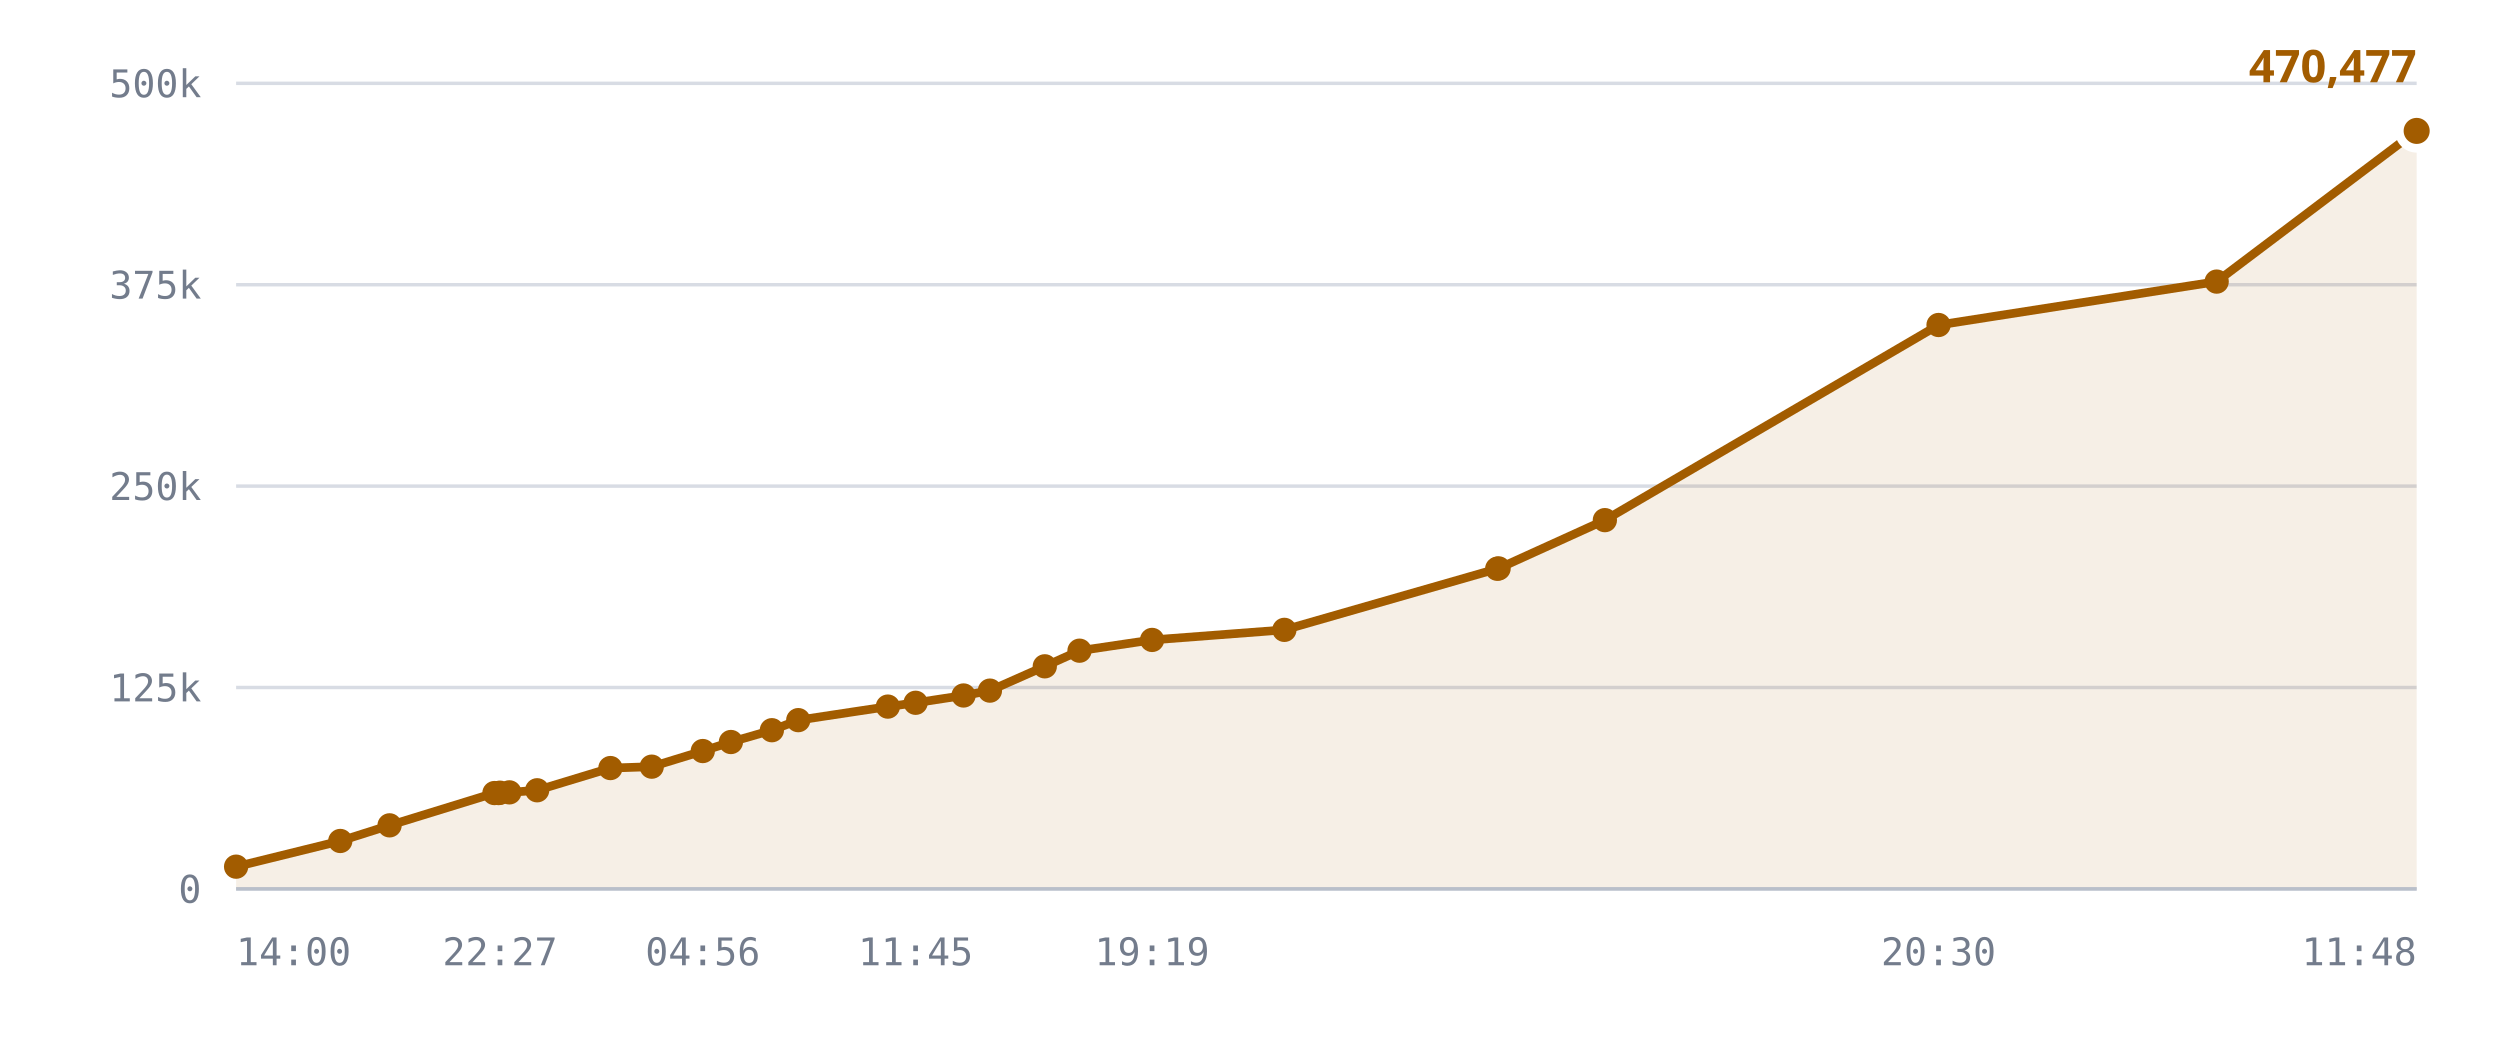
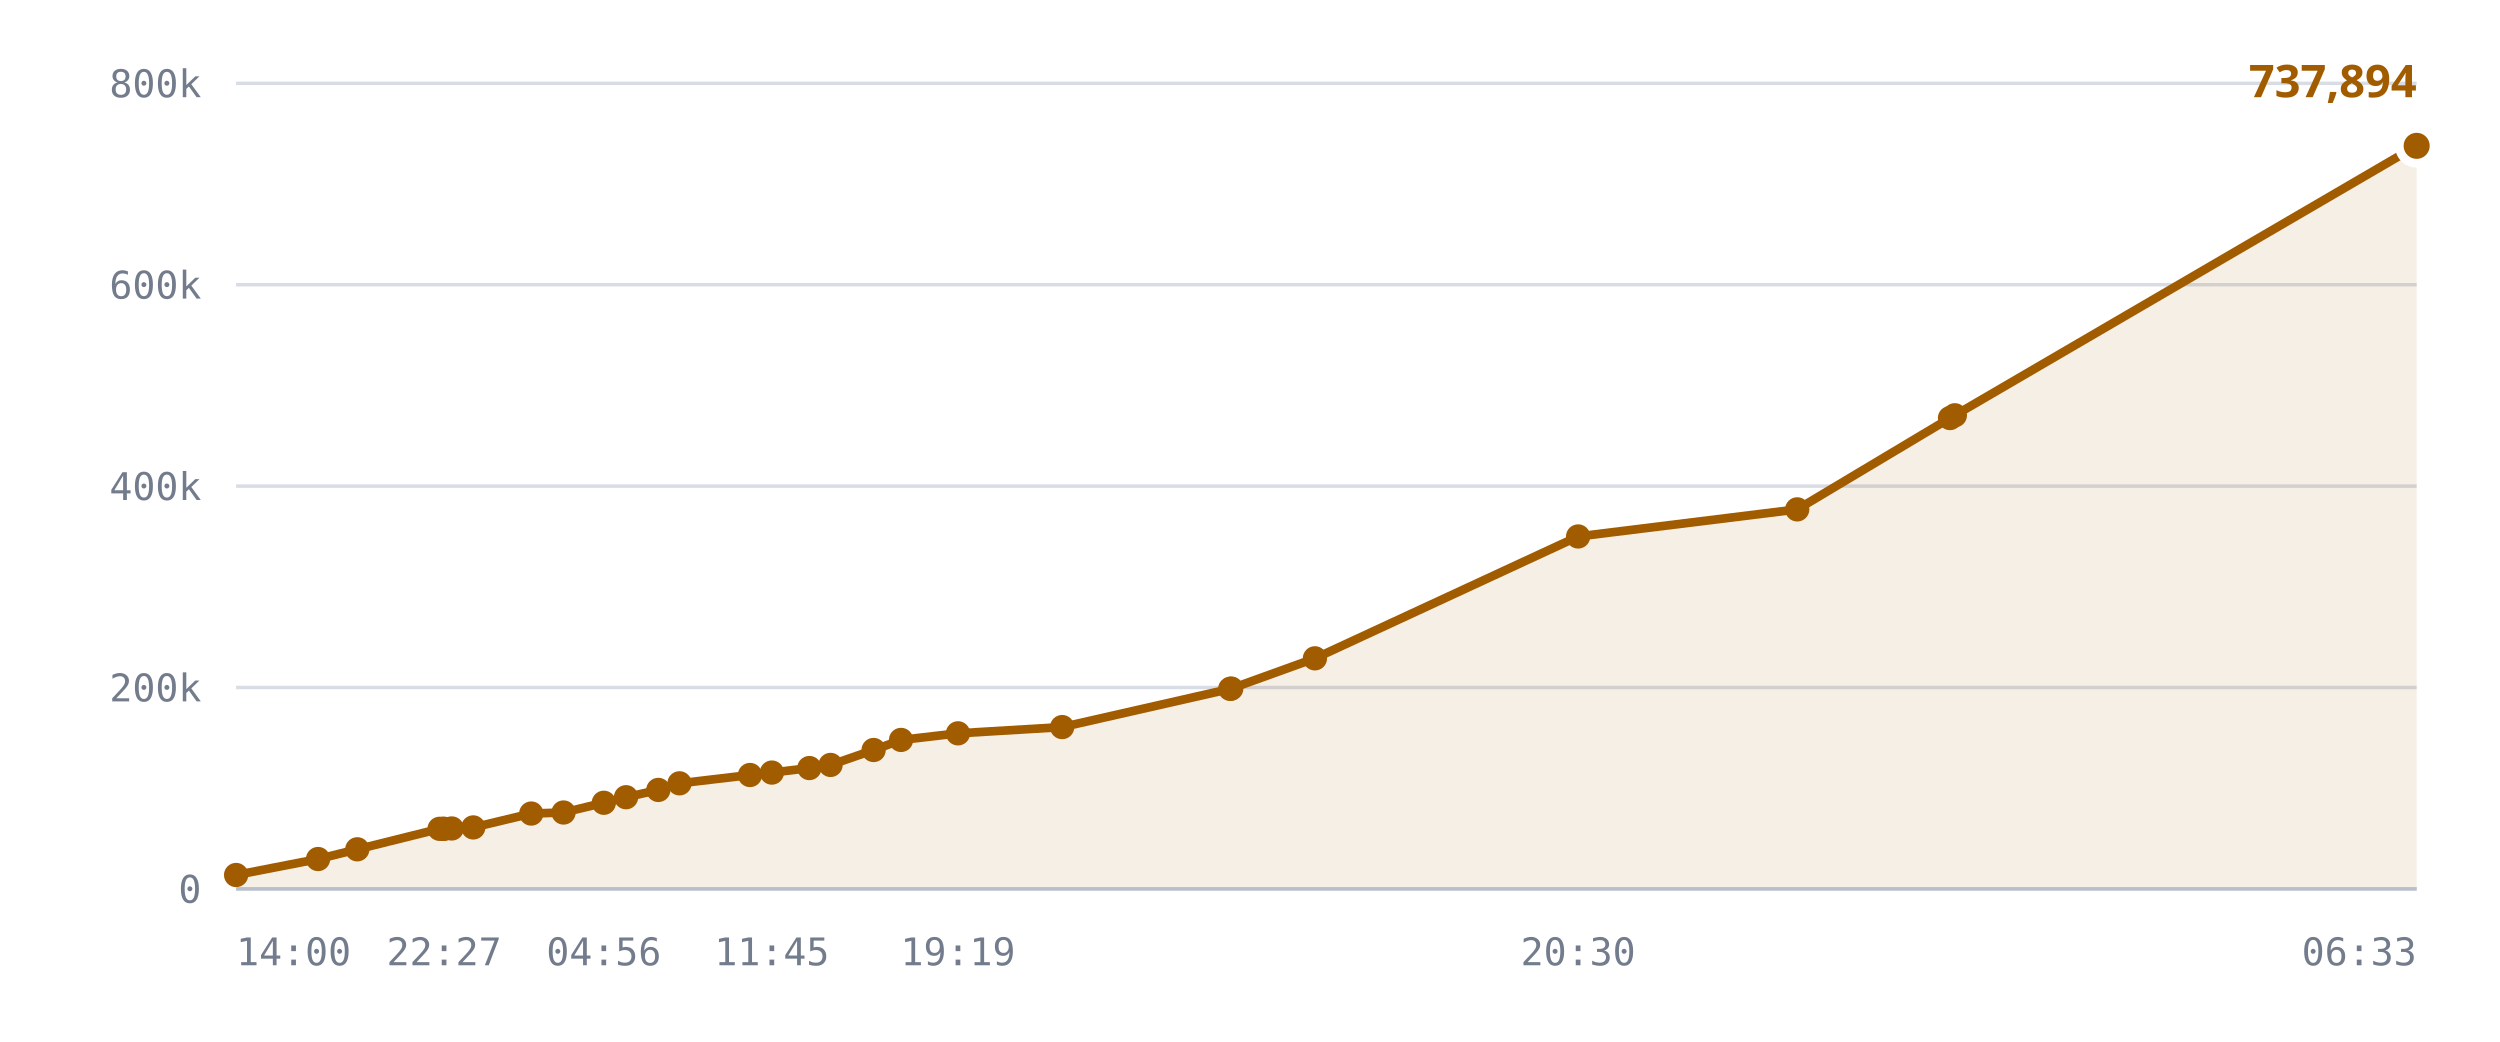
<svg xmlns="http://www.w3.org/2000/svg" viewBox="0 0 720 300" role="img" aria-label="Published DID profiles, sharded namespace">
  <style>
    .grid      { stroke: var(--chart-grid, #d8dce4); stroke-width: 1; }
    .cap       { stroke: var(--chart-cap, #9a2b22); stroke-width: 1.5; stroke-dasharray: 5 4; }
    .cap-label { fill: var(--chart-cap, #9a2b22); font: 600 11px Archivo, system-ui, sans-serif; letter-spacing: .04em; }
    .tick      { fill: var(--chart-muted, #737c8c); font: 500 11px "IBM Plex Mono", ui-monospace, monospace; }
    .tick-y    { text-anchor: end; }
    .tick-x    { text-anchor: middle; }
    .series    { fill: none; stroke: var(--chart-line, #a25c00); stroke-width: 2.5; stroke-linejoin: round; stroke-linecap: round; }
    .fill      { fill: var(--chart-fill, rgba(162,92,0,.10)); stroke: none; }
    .dot       { fill: var(--chart-line, #a25c00); }
    .dot-last  { stroke: var(--chart-bg, #fff); stroke-width: 2.5; }
    .end-label { fill: var(--chart-line, #a25c00); font: 700 13px Archivo, system-ui, sans-serif; }
    .axis      { stroke: var(--chart-axis, #b9bfca); stroke-width: 1; }
  </style>
  <line x1="68" y1="256.0" x2="696" y2="256.0" class="grid" />
  <text x="58" y="260.0" class="tick tick-y">0</text>
  <line x1="68" y1="198.0" x2="696" y2="198.0" class="grid" />
-   <text x="58" y="202.0" class="tick tick-y">125k</text>
+   <text x="58" y="202.0" class="tick tick-y">200k</text>
  <line x1="68" y1="140.0" x2="696" y2="140.0" class="grid" />
-   <text x="58" y="144.0" class="tick tick-y">250k</text>
+   <text x="58" y="144.0" class="tick tick-y">400k</text>
  <line x1="68" y1="82.0" x2="696" y2="82.0" class="grid" />
-   <text x="58" y="86.0" class="tick tick-y">375k</text>
+   <text x="58" y="86.0" class="tick tick-y">600k</text>
  <line x1="68" y1="24.0" x2="696" y2="24.0" class="grid" />
-   <text x="58" y="28.0" class="tick tick-y">500k</text>
-   <path d="M68.0,249.6 L98.0,242.2 L112.2,237.7 L142.4,228.4 L143.6,228.4 L144.0,228.3 L146.7,228.2 L154.7,227.6 L175.8,221.2 L187.7,220.8 L202.4,216.3 L210.5,213.7 L222.3,210.3 L229.9,207.4 L255.7,203.5 L263.7,202.4 L277.5,200.3 L285.1,198.9 L300.9,191.9 L310.9,187.4 L331.8,184.3 L369.9,181.4 L431.2,163.8 L431.6,163.7 L462.2,149.8 L558.3,93.6 L638.4,81.1 L694.2,39.0 L696.0,37.7 L696.0,256.0 L68.0,256.0 Z" class="fill" />
-   <path d="M68.0,249.6 L98.0,242.2 L112.2,237.7 L142.4,228.4 L143.6,228.4 L144.0,228.3 L146.7,228.2 L154.7,227.6 L175.8,221.2 L187.7,220.8 L202.4,216.3 L210.5,213.7 L222.3,210.3 L229.9,207.4 L255.7,203.5 L263.7,202.4 L277.5,200.3 L285.1,198.9 L300.9,191.9 L310.9,187.4 L331.8,184.3 L369.9,181.4 L431.2,163.8 L431.6,163.7 L462.2,149.8 L558.3,93.6 L638.4,81.1 L694.2,39.0 L696.0,37.7" class="series" />
-   <circle cx="68.0" cy="249.6" r="3.5" class="dot" />
-   <circle cx="98.0" cy="242.2" r="3.5" class="dot" />
-   <circle cx="112.2" cy="237.7" r="3.5" class="dot" />
-   <circle cx="142.4" cy="228.4" r="3.5" class="dot" />
-   <circle cx="143.6" cy="228.4" r="3.5" class="dot" />
-   <circle cx="144.0" cy="228.3" r="3.5" class="dot" />
-   <circle cx="146.7" cy="228.2" r="3.5" class="dot" />
-   <circle cx="154.7" cy="227.6" r="3.5" class="dot" />
-   <circle cx="175.8" cy="221.2" r="3.5" class="dot" />
-   <circle cx="187.7" cy="220.8" r="3.5" class="dot" />
-   <circle cx="202.4" cy="216.3" r="3.5" class="dot" />
-   <circle cx="210.5" cy="213.7" r="3.5" class="dot" />
-   <circle cx="222.3" cy="210.3" r="3.5" class="dot" />
-   <circle cx="229.9" cy="207.4" r="3.5" class="dot" />
-   <circle cx="255.7" cy="203.5" r="3.5" class="dot" />
-   <circle cx="263.7" cy="202.4" r="3.5" class="dot" />
-   <circle cx="277.5" cy="200.3" r="3.5" class="dot" />
-   <circle cx="285.1" cy="198.9" r="3.5" class="dot" />
-   <circle cx="300.9" cy="191.9" r="3.5" class="dot" />
-   <circle cx="310.9" cy="187.4" r="3.5" class="dot" />
-   <circle cx="331.8" cy="184.3" r="3.5" class="dot" />
-   <circle cx="369.9" cy="181.4" r="3.5" class="dot" />
-   <circle cx="431.2" cy="163.8" r="3.5" class="dot" />
-   <circle cx="431.6" cy="163.7" r="3.5" class="dot" />
-   <circle cx="462.2" cy="149.8" r="3.5" class="dot" />
-   <circle cx="558.3" cy="93.6" r="3.5" class="dot" />
-   <circle cx="638.4" cy="81.1" r="3.5" class="dot" />
-   <circle cx="694.2" cy="39.0" r="3.5" class="dot" />
-   <circle cx="696.0" cy="37.7" r="5" class="dot dot-last" />
-   <text x="696.0" y="23.7" class="end-label" text-anchor="end">470,477</text>
+   <text x="58" y="28.0" class="tick tick-y">800k</text>
+   <path d="M68.0,252.0 L91.6,247.4 L102.9,244.6 L126.6,238.7 L127.6,238.7 L127.9,238.7 L130.1,238.6 L136.3,238.3 L153.0,234.3 L162.3,234.0 L173.9,231.2 L180.3,229.6 L189.6,227.5 L195.7,225.6 L216.0,223.2 L222.3,222.5 L233.1,221.2 L239.2,220.3 L251.6,216.0 L259.5,213.1 L275.9,211.2 L305.9,209.4 L354.3,198.4 L354.6,198.3 L378.7,189.6 L454.5,154.5 L517.6,146.7 L561.6,120.4 L563.0,119.6 L696.0,42.0 L696.0,256.0 L68.0,256.0 Z" class="fill" />
+   <path d="M68.0,252.0 L91.6,247.4 L102.9,244.6 L126.6,238.7 L127.6,238.7 L127.9,238.7 L130.1,238.6 L136.3,238.3 L153.0,234.3 L162.3,234.0 L173.9,231.2 L180.3,229.6 L189.6,227.5 L195.7,225.6 L216.0,223.2 L222.3,222.5 L233.1,221.2 L239.2,220.3 L251.6,216.0 L259.5,213.1 L275.9,211.2 L305.9,209.4 L354.3,198.4 L354.6,198.3 L378.7,189.6 L454.5,154.5 L517.6,146.7 L561.6,120.4 L563.0,119.6 L696.0,42.0" class="series" />
+   <circle cx="68.0" cy="252.0" r="3.5" class="dot" />
+   <circle cx="91.6" cy="247.4" r="3.5" class="dot" />
+   <circle cx="102.9" cy="244.6" r="3.5" class="dot" />
+   <circle cx="126.6" cy="238.7" r="3.5" class="dot" />
+   <circle cx="127.6" cy="238.7" r="3.5" class="dot" />
+   <circle cx="127.9" cy="238.7" r="3.5" class="dot" />
+   <circle cx="130.1" cy="238.6" r="3.5" class="dot" />
+   <circle cx="136.3" cy="238.3" r="3.5" class="dot" />
+   <circle cx="153.0" cy="234.3" r="3.5" class="dot" />
+   <circle cx="162.3" cy="234.0" r="3.5" class="dot" />
+   <circle cx="173.9" cy="231.2" r="3.5" class="dot" />
+   <circle cx="180.3" cy="229.6" r="3.5" class="dot" />
+   <circle cx="189.6" cy="227.5" r="3.5" class="dot" />
+   <circle cx="195.7" cy="225.6" r="3.5" class="dot" />
+   <circle cx="216.0" cy="223.2" r="3.5" class="dot" />
+   <circle cx="222.3" cy="222.5" r="3.5" class="dot" />
+   <circle cx="233.1" cy="221.2" r="3.5" class="dot" />
+   <circle cx="239.2" cy="220.3" r="3.5" class="dot" />
+   <circle cx="251.6" cy="216.0" r="3.5" class="dot" />
+   <circle cx="259.5" cy="213.1" r="3.5" class="dot" />
+   <circle cx="275.9" cy="211.2" r="3.5" class="dot" />
+   <circle cx="305.9" cy="209.4" r="3.5" class="dot" />
+   <circle cx="354.3" cy="198.4" r="3.5" class="dot" />
+   <circle cx="354.6" cy="198.3" r="3.5" class="dot" />
+   <circle cx="378.7" cy="189.6" r="3.5" class="dot" />
+   <circle cx="454.5" cy="154.5" r="3.5" class="dot" />
+   <circle cx="517.6" cy="146.7" r="3.5" class="dot" />
+   <circle cx="561.6" cy="120.4" r="3.5" class="dot" />
+   <circle cx="563.0" cy="119.6" r="3.5" class="dot" />
+   <circle cx="696.0" cy="42.0" r="5" class="dot dot-last" />
+   <text x="696.0" y="28.0" class="end-label" text-anchor="end">737,894</text>
  <line x1="68" y1="256" x2="696" y2="256" class="axis" />
  <text x="68.0" y="278" class="tick" text-anchor="start">14:00</text>
-   <text x="144.0" y="278" class="tick" text-anchor="middle">22:27</text>
-   <text x="202.4" y="278" class="tick" text-anchor="middle">04:56</text>
-   <text x="263.7" y="278" class="tick" text-anchor="middle">11:45</text>
-   <text x="331.8" y="278" class="tick" text-anchor="middle">19:19</text>
-   <text x="558.3" y="278" class="tick" text-anchor="middle">20:30</text>
-   <text x="696.0" y="278" class="tick" text-anchor="end">11:48</text>
+   <text x="127.9" y="278" class="tick" text-anchor="middle">22:27</text>
+   <text x="173.9" y="278" class="tick" text-anchor="middle">04:56</text>
+   <text x="222.3" y="278" class="tick" text-anchor="middle">11:45</text>
+   <text x="275.9" y="278" class="tick" text-anchor="middle">19:19</text>
+   <text x="454.5" y="278" class="tick" text-anchor="middle">20:30</text>
+   <text x="696.0" y="278" class="tick" text-anchor="end">06:33</text>
</svg>
